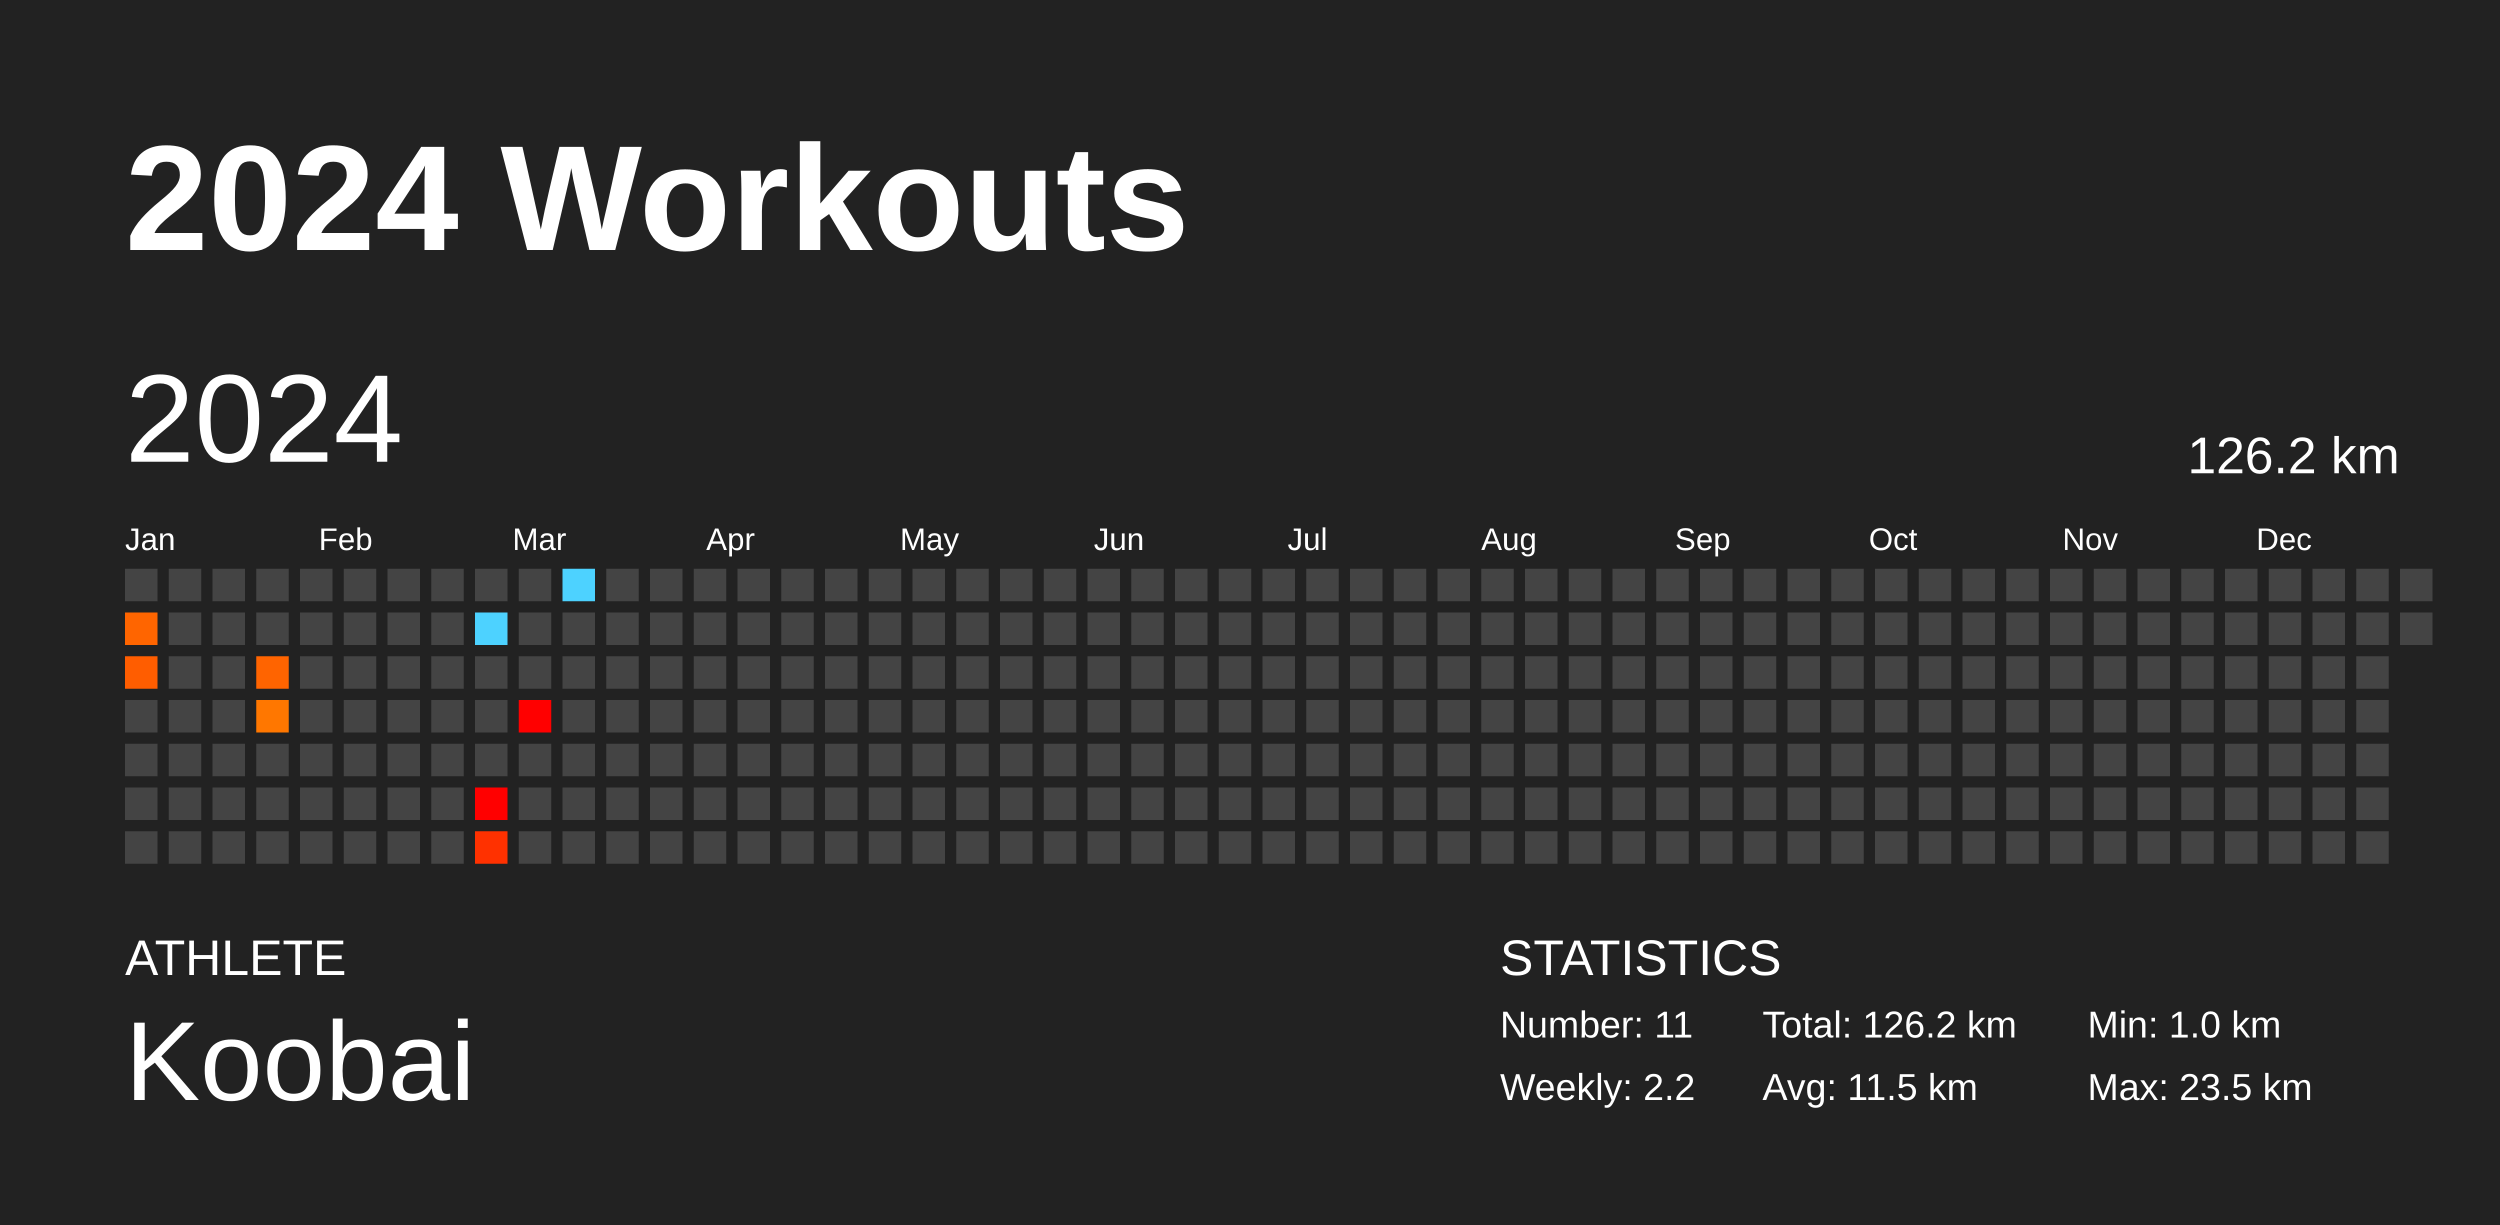
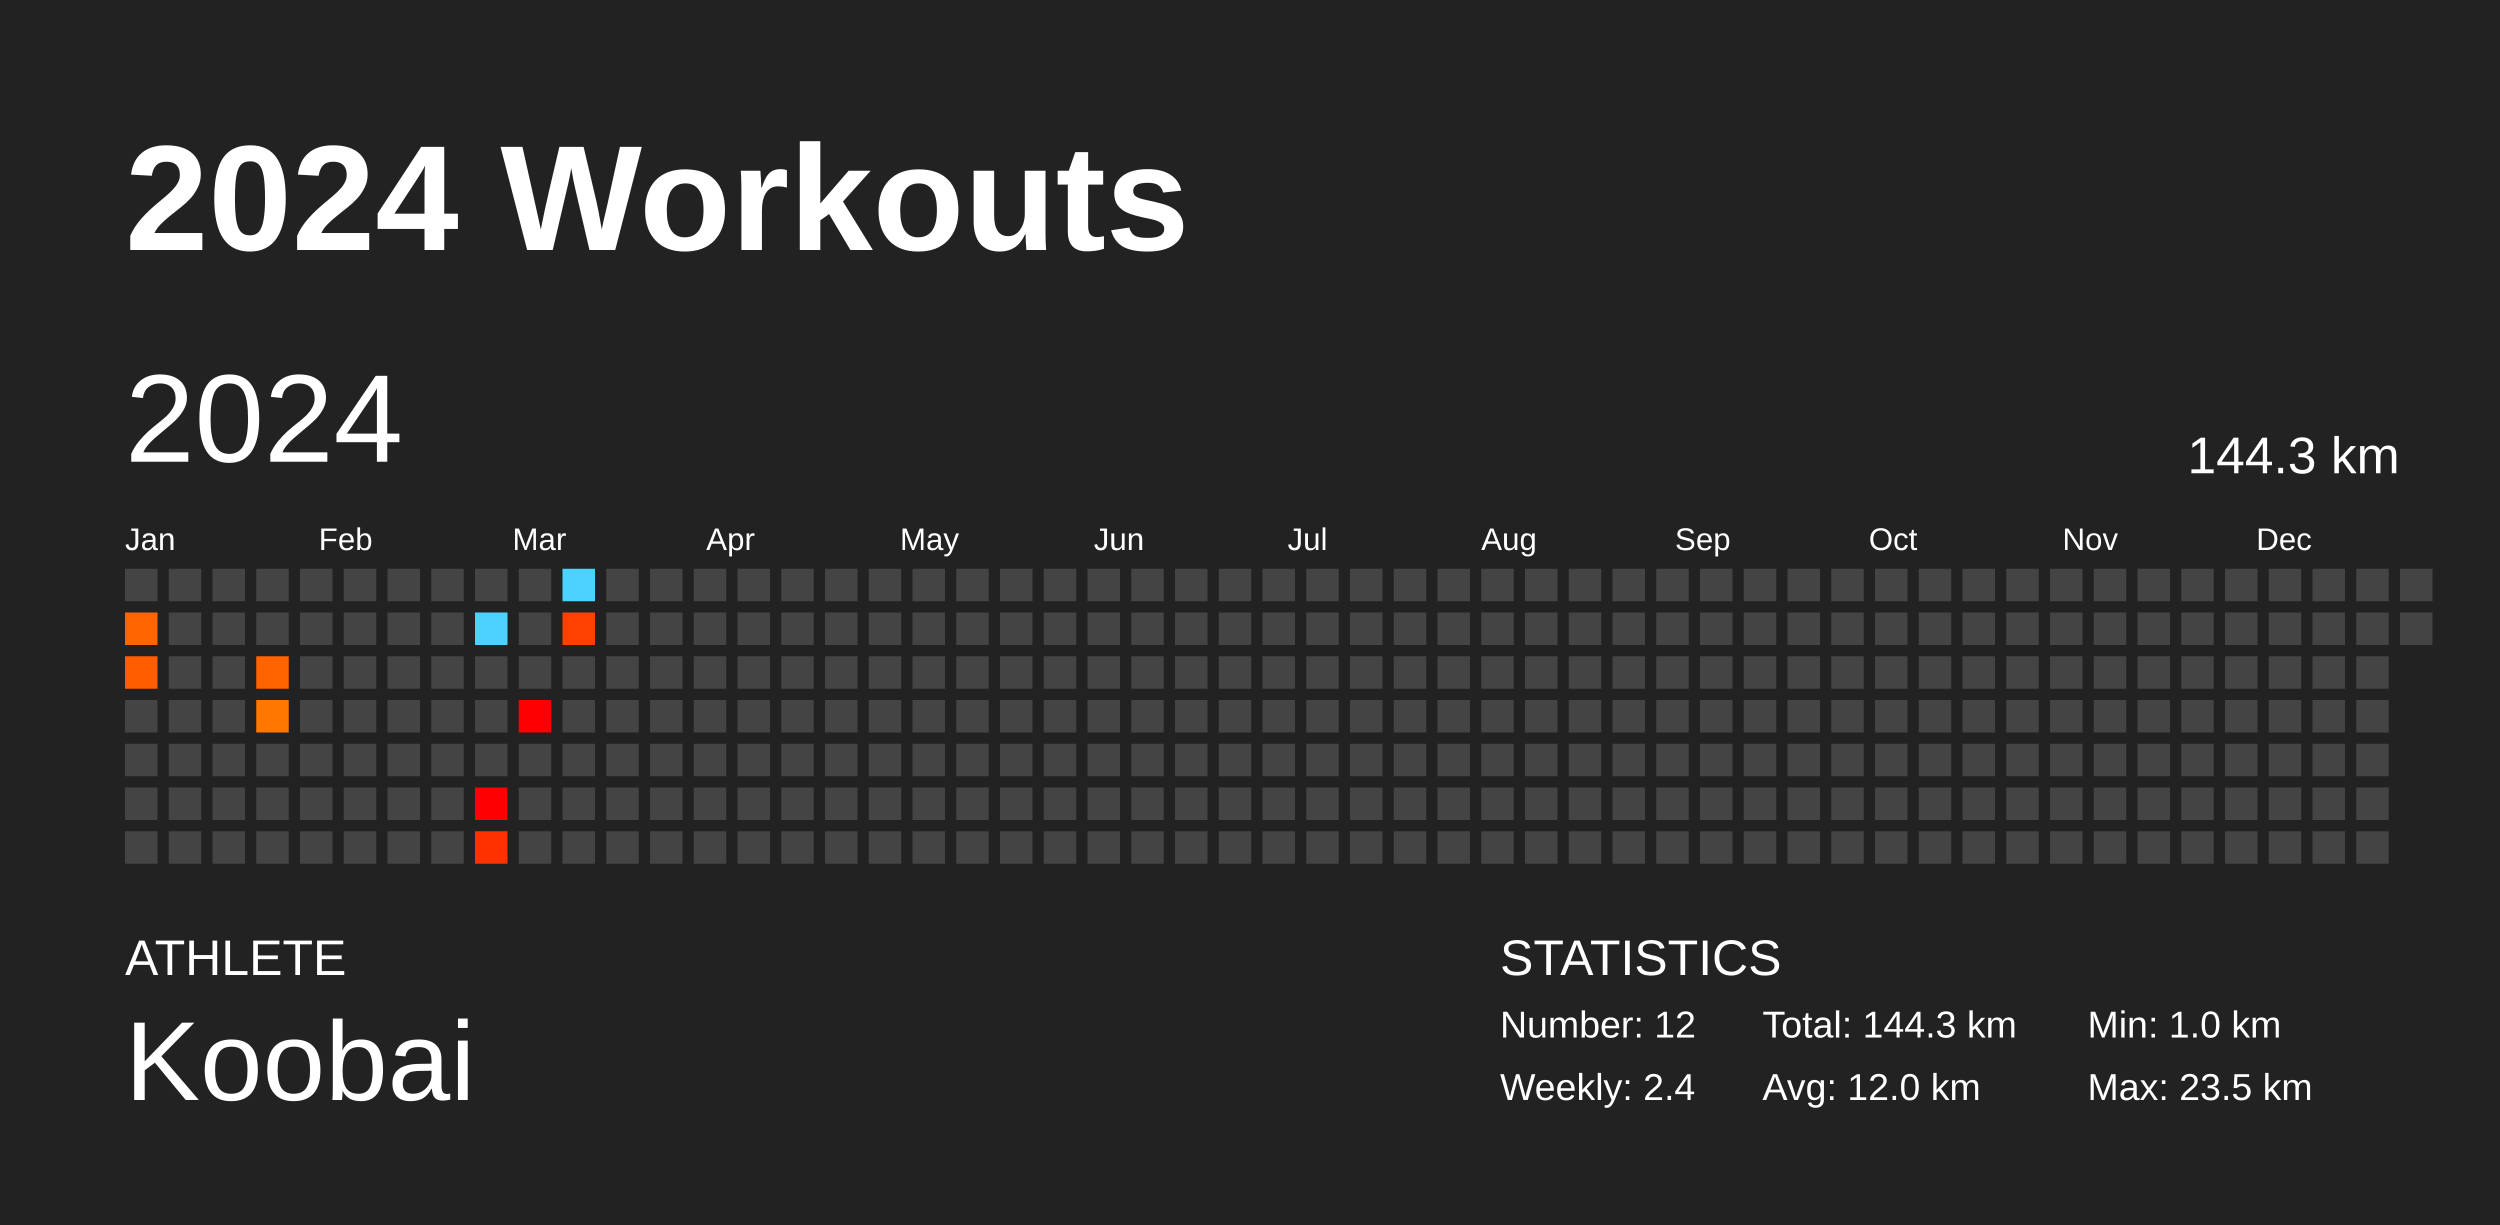
<svg xmlns="http://www.w3.org/2000/svg" baseProfile="full" height="98mm" version="1.1" viewBox="0,0,200,98" width="200mm">
  <defs />
  <rect fill="#222222" height="98" width="200" x="0" y="0" />
  <text fill="#FFFFFF" style="font-size:12px; font-family:Arial; font-weight:bold;" x="10" y="20">2024 Workouts</text>
  <text fill="#FFFFFF" style="font-size:4px; font-family:Arial" x="10" y="78">ATHLETE</text>
  <text fill="#FFFFFF" style="font-size:9px; font-family:Arial" x="10" y="88">Koobai</text>
  <text fill="#FFFFFF" style="font-size:4px; font-family:Arial" x="120" y="78">STATISTICS</text>
-   <text fill="#FFFFFF" style="font-size:3px; font-family:Arial" x="120" y="83">Number: 11</text>
-   <text fill="#FFFFFF" style="font-size:3px; font-family:Arial" x="120" y="88">Weekly: 2.2</text>
-   <text fill="#FFFFFF" style="font-size:3px; font-family:Arial" x="141" y="83">Total: 126.2 km</text>
-   <text fill="#FFFFFF" style="font-size:3px; font-family:Arial" x="141" y="88">Avg: 11.5 km</text>
+   <text fill="#FFFFFF" style="font-size:3px; font-family:Arial" x="120" y="83">Number: 12</text>
+   <text fill="#FFFFFF" style="font-size:3px; font-family:Arial" x="120" y="88">Weekly: 2.4</text>
+   <text fill="#FFFFFF" style="font-size:3px; font-family:Arial" x="141" y="83">Total: 144.3 km</text>
+   <text fill="#FFFFFF" style="font-size:3px; font-family:Arial" x="141" y="88">Avg: 12.0 km</text>
  <text fill="#FFFFFF" style="font-size:3px; font-family:Arial" x="167" y="83">Min: 1.0 km</text>
  <text fill="#FFFFFF" style="font-size:3px; font-family:Arial" x="167" y="88">Max: 23.5 km</text>
  <text dominant-baseline="hanging" fill="#FFFFFF" style="font-size:10.0px; font-family:Arial;" x="10" y="30">2024</text>
-   <text dominant-baseline="hanging" fill="#FFFFFF" style="font-size:4.125px; font-family:Arial;" x="175" y="35">126.2 km</text>
+   <text dominant-baseline="hanging" fill="#FFFFFF" style="font-size:4.125px; font-family:Arial;" x="175" y="35">144.3 km</text>
  <text fill="#FFFFFF" style="font-size:2.5px; font-family:Arial" x="10.0" y="44">Jan</text>
  <text fill="#FFFFFF" style="font-size:2.5px; font-family:Arial" x="25.5" y="44">Feb</text>
  <text fill="#FFFFFF" style="font-size:2.5px; font-family:Arial" x="41.0" y="44">Mar</text>
  <text fill="#FFFFFF" style="font-size:2.5px; font-family:Arial" x="56.5" y="44">Apr</text>
  <text fill="#FFFFFF" style="font-size:2.5px; font-family:Arial" x="72.0" y="44">May</text>
  <text fill="#FFFFFF" style="font-size:2.5px; font-family:Arial" x="87.5" y="44">Jun</text>
  <text fill="#FFFFFF" style="font-size:2.5px; font-family:Arial" x="103.0" y="44">Jul</text>
  <text fill="#FFFFFF" style="font-size:2.5px; font-family:Arial" x="118.5" y="44">Aug</text>
  <text fill="#FFFFFF" style="font-size:2.5px; font-family:Arial" x="134.0" y="44">Sep</text>
  <text fill="#FFFFFF" style="font-size:2.5px; font-family:Arial" x="149.5" y="44">Oct</text>
  <text fill="#FFFFFF" style="font-size:2.5px; font-family:Arial" x="165.0" y="44">Nov</text>
  <text fill="#FFFFFF" style="font-size:2.5px; font-family:Arial" x="180.5" y="44">Dec</text>
  <rect fill="#444444" height="2.6" width="2.6" x="10.0" y="45.5" />
  <rect fill="#ff6500" height="2.6" width="2.6" x="10.0" y="49.0" />
  <rect fill="#ff5d00" height="2.6" width="2.6" x="10.0" y="52.5" />
  <rect fill="#444444" height="2.6" width="2.6" x="10.0" y="56.0" />
  <rect fill="#444444" height="2.6" width="2.6" x="10.0" y="59.5" />
  <rect fill="#444444" height="2.6" width="2.6" x="10.0" y="63.0" />
  <rect fill="#444444" height="2.6" width="2.6" x="10.0" y="66.5" />
  <rect fill="#444444" height="2.6" width="2.6" x="13.5" y="45.5" />
  <rect fill="#444444" height="2.6" width="2.6" x="13.5" y="49.0" />
  <rect fill="#444444" height="2.6" width="2.6" x="13.5" y="52.5" />
  <rect fill="#444444" height="2.6" width="2.6" x="13.5" y="56.0" />
  <rect fill="#444444" height="2.6" width="2.6" x="13.5" y="59.5" />
  <rect fill="#444444" height="2.6" width="2.6" x="13.5" y="63.0" />
  <rect fill="#444444" height="2.6" width="2.6" x="13.5" y="66.5" />
  <rect fill="#444444" height="2.6" width="2.6" x="17.0" y="45.5" />
  <rect fill="#444444" height="2.6" width="2.6" x="17.0" y="49.0" />
  <rect fill="#444444" height="2.6" width="2.6" x="17.0" y="52.5" />
  <rect fill="#444444" height="2.6" width="2.6" x="17.0" y="56.0" />
  <rect fill="#444444" height="2.6" width="2.6" x="17.0" y="59.5" />
  <rect fill="#444444" height="2.6" width="2.6" x="17.0" y="63.0" />
  <rect fill="#444444" height="2.6" width="2.6" x="17.0" y="66.5" />
  <rect fill="#444444" height="2.6" width="2.6" x="20.5" y="45.5" />
  <rect fill="#444444" height="2.6" width="2.6" x="20.5" y="49.0" />
  <rect fill="#ff6400" height="2.6" width="2.6" x="20.5" y="52.5" />
  <rect fill="#ff7700" height="2.6" width="2.6" x="20.5" y="56.0" />
  <rect fill="#444444" height="2.6" width="2.6" x="20.5" y="59.5" />
  <rect fill="#444444" height="2.6" width="2.6" x="20.5" y="63.0" />
  <rect fill="#444444" height="2.6" width="2.6" x="20.5" y="66.5" />
  <rect fill="#444444" height="2.6" width="2.6" x="24.0" y="45.5" />
  <rect fill="#444444" height="2.6" width="2.6" x="24.0" y="49.0" />
  <rect fill="#444444" height="2.6" width="2.6" x="24.0" y="52.5" />
  <rect fill="#444444" height="2.6" width="2.6" x="24.0" y="56.0" />
  <rect fill="#444444" height="2.6" width="2.6" x="24.0" y="59.5" />
  <rect fill="#444444" height="2.6" width="2.6" x="24.0" y="63.0" />
  <rect fill="#444444" height="2.6" width="2.6" x="24.0" y="66.5" />
  <rect fill="#444444" height="2.6" width="2.6" x="27.5" y="45.5" />
  <rect fill="#444444" height="2.6" width="2.6" x="27.5" y="49.0" />
  <rect fill="#444444" height="2.6" width="2.6" x="27.5" y="52.5" />
  <rect fill="#444444" height="2.6" width="2.6" x="27.5" y="56.0" />
  <rect fill="#444444" height="2.6" width="2.6" x="27.5" y="59.5" />
  <rect fill="#444444" height="2.6" width="2.6" x="27.5" y="63.0" />
  <rect fill="#444444" height="2.6" width="2.6" x="27.5" y="66.5" />
  <rect fill="#444444" height="2.6" width="2.6" x="31.0" y="45.5" />
  <rect fill="#444444" height="2.6" width="2.6" x="31.0" y="49.0" />
  <rect fill="#444444" height="2.6" width="2.6" x="31.0" y="52.5" />
  <rect fill="#444444" height="2.6" width="2.6" x="31.0" y="56.0" />
  <rect fill="#444444" height="2.6" width="2.6" x="31.0" y="59.5" />
  <rect fill="#444444" height="2.6" width="2.6" x="31.0" y="63.0" />
  <rect fill="#444444" height="2.6" width="2.6" x="31.0" y="66.5" />
  <rect fill="#444444" height="2.6" width="2.6" x="34.5" y="45.5" />
  <rect fill="#444444" height="2.6" width="2.6" x="34.5" y="49.0" />
  <rect fill="#444444" height="2.6" width="2.6" x="34.5" y="52.5" />
  <rect fill="#444444" height="2.6" width="2.6" x="34.5" y="56.0" />
  <rect fill="#444444" height="2.6" width="2.6" x="34.5" y="59.5" />
  <rect fill="#444444" height="2.6" width="2.6" x="34.5" y="63.0" />
  <rect fill="#444444" height="2.6" width="2.6" x="34.5" y="66.5" />
  <rect fill="#444444" height="2.6" width="2.6" x="38.0" y="45.5" />
  <rect fill="#4dd2ff" height="2.6" width="2.6" x="38.0" y="49.0" />
  <rect fill="#444444" height="2.6" width="2.6" x="38.0" y="52.5" />
  <rect fill="#444444" height="2.6" width="2.6" x="38.0" y="56.0" />
  <rect fill="#444444" height="2.6" width="2.6" x="38.0" y="59.5" />
  <rect fill="red" height="2.6" width="2.6" x="38.0" y="63.0" />
  <rect fill="#ff3100" height="2.6" width="2.6" x="38.0" y="66.5" />
  <rect fill="#444444" height="2.6" width="2.6" x="41.5" y="45.5" />
  <rect fill="#444444" height="2.6" width="2.6" x="41.5" y="49.0" />
  <rect fill="#444444" height="2.6" width="2.6" x="41.5" y="52.5" />
  <rect fill="red" height="2.6" width="2.6" x="41.5" y="56.0" />
  <rect fill="#444444" height="2.6" width="2.6" x="41.5" y="59.5" />
  <rect fill="#444444" height="2.6" width="2.6" x="41.5" y="63.0" />
  <rect fill="#444444" height="2.6" width="2.6" x="41.5" y="66.5" />
  <rect fill="#4dd2ff" height="2.6" width="2.6" x="45.0" y="45.5" />
-   <rect fill="#444444" height="2.6" width="2.6" x="45.0" y="49.0" />
+   <rect fill="#ff4000" height="2.6" width="2.6" x="45.0" y="49.0" />
  <rect fill="#444444" height="2.6" width="2.6" x="45.0" y="52.5" />
  <rect fill="#444444" height="2.6" width="2.6" x="45.0" y="56.0" />
  <rect fill="#444444" height="2.6" width="2.6" x="45.0" y="59.5" />
  <rect fill="#444444" height="2.6" width="2.6" x="45.0" y="63.0" />
  <rect fill="#444444" height="2.6" width="2.6" x="45.0" y="66.5" />
  <rect fill="#444444" height="2.6" width="2.6" x="48.5" y="45.5" />
  <rect fill="#444444" height="2.6" width="2.6" x="48.5" y="49.0" />
  <rect fill="#444444" height="2.6" width="2.6" x="48.5" y="52.5" />
  <rect fill="#444444" height="2.6" width="2.6" x="48.5" y="56.0" />
  <rect fill="#444444" height="2.6" width="2.6" x="48.5" y="59.5" />
  <rect fill="#444444" height="2.6" width="2.6" x="48.5" y="63.0" />
  <rect fill="#444444" height="2.6" width="2.6" x="48.5" y="66.5" />
  <rect fill="#444444" height="2.6" width="2.6" x="52.0" y="45.5" />
  <rect fill="#444444" height="2.6" width="2.6" x="52.0" y="49.0" />
  <rect fill="#444444" height="2.6" width="2.6" x="52.0" y="52.5" />
  <rect fill="#444444" height="2.6" width="2.6" x="52.0" y="56.0" />
  <rect fill="#444444" height="2.6" width="2.6" x="52.0" y="59.5" />
  <rect fill="#444444" height="2.6" width="2.6" x="52.0" y="63.0" />
  <rect fill="#444444" height="2.6" width="2.6" x="52.0" y="66.5" />
  <rect fill="#444444" height="2.6" width="2.6" x="55.5" y="45.5" />
  <rect fill="#444444" height="2.6" width="2.6" x="55.5" y="49.0" />
  <rect fill="#444444" height="2.6" width="2.6" x="55.5" y="52.5" />
  <rect fill="#444444" height="2.6" width="2.6" x="55.5" y="56.0" />
  <rect fill="#444444" height="2.6" width="2.6" x="55.5" y="59.5" />
  <rect fill="#444444" height="2.6" width="2.6" x="55.5" y="63.0" />
  <rect fill="#444444" height="2.6" width="2.6" x="55.5" y="66.5" />
  <rect fill="#444444" height="2.6" width="2.6" x="59.0" y="45.5" />
  <rect fill="#444444" height="2.6" width="2.6" x="59.0" y="49.0" />
  <rect fill="#444444" height="2.6" width="2.6" x="59.0" y="52.5" />
  <rect fill="#444444" height="2.6" width="2.6" x="59.0" y="56.0" />
  <rect fill="#444444" height="2.6" width="2.6" x="59.0" y="59.5" />
  <rect fill="#444444" height="2.6" width="2.6" x="59.0" y="63.0" />
  <rect fill="#444444" height="2.6" width="2.6" x="59.0" y="66.5" />
  <rect fill="#444444" height="2.6" width="2.6" x="62.5" y="45.5" />
  <rect fill="#444444" height="2.6" width="2.6" x="62.5" y="49.0" />
  <rect fill="#444444" height="2.6" width="2.6" x="62.5" y="52.5" />
  <rect fill="#444444" height="2.6" width="2.6" x="62.5" y="56.0" />
  <rect fill="#444444" height="2.6" width="2.6" x="62.5" y="59.5" />
  <rect fill="#444444" height="2.6" width="2.6" x="62.5" y="63.0" />
  <rect fill="#444444" height="2.6" width="2.6" x="62.5" y="66.5" />
  <rect fill="#444444" height="2.6" width="2.6" x="66.0" y="45.5" />
  <rect fill="#444444" height="2.6" width="2.6" x="66.0" y="49.0" />
  <rect fill="#444444" height="2.6" width="2.6" x="66.0" y="52.5" />
  <rect fill="#444444" height="2.6" width="2.6" x="66.0" y="56.0" />
  <rect fill="#444444" height="2.6" width="2.6" x="66.0" y="59.5" />
  <rect fill="#444444" height="2.6" width="2.6" x="66.0" y="63.0" />
  <rect fill="#444444" height="2.6" width="2.6" x="66.0" y="66.5" />
  <rect fill="#444444" height="2.6" width="2.6" x="69.5" y="45.5" />
  <rect fill="#444444" height="2.6" width="2.6" x="69.5" y="49.0" />
  <rect fill="#444444" height="2.6" width="2.6" x="69.5" y="52.5" />
  <rect fill="#444444" height="2.6" width="2.6" x="69.5" y="56.0" />
  <rect fill="#444444" height="2.6" width="2.6" x="69.5" y="59.5" />
  <rect fill="#444444" height="2.6" width="2.6" x="69.5" y="63.0" />
  <rect fill="#444444" height="2.6" width="2.6" x="69.5" y="66.5" />
  <rect fill="#444444" height="2.6" width="2.6" x="73.0" y="45.5" />
  <rect fill="#444444" height="2.6" width="2.6" x="73.0" y="49.0" />
  <rect fill="#444444" height="2.6" width="2.6" x="73.0" y="52.5" />
  <rect fill="#444444" height="2.6" width="2.6" x="73.0" y="56.0" />
  <rect fill="#444444" height="2.6" width="2.6" x="73.0" y="59.5" />
  <rect fill="#444444" height="2.6" width="2.6" x="73.0" y="63.0" />
  <rect fill="#444444" height="2.6" width="2.6" x="73.0" y="66.5" />
  <rect fill="#444444" height="2.6" width="2.6" x="76.5" y="45.5" />
  <rect fill="#444444" height="2.6" width="2.6" x="76.5" y="49.0" />
  <rect fill="#444444" height="2.6" width="2.6" x="76.5" y="52.5" />
  <rect fill="#444444" height="2.6" width="2.6" x="76.5" y="56.0" />
  <rect fill="#444444" height="2.6" width="2.6" x="76.5" y="59.5" />
  <rect fill="#444444" height="2.6" width="2.6" x="76.5" y="63.0" />
  <rect fill="#444444" height="2.6" width="2.6" x="76.5" y="66.5" />
  <rect fill="#444444" height="2.6" width="2.6" x="80.0" y="45.5" />
  <rect fill="#444444" height="2.6" width="2.6" x="80.0" y="49.0" />
  <rect fill="#444444" height="2.6" width="2.6" x="80.0" y="52.5" />
  <rect fill="#444444" height="2.6" width="2.6" x="80.0" y="56.0" />
  <rect fill="#444444" height="2.6" width="2.6" x="80.0" y="59.5" />
  <rect fill="#444444" height="2.6" width="2.6" x="80.0" y="63.0" />
  <rect fill="#444444" height="2.6" width="2.6" x="80.0" y="66.5" />
  <rect fill="#444444" height="2.6" width="2.6" x="83.5" y="45.5" />
  <rect fill="#444444" height="2.6" width="2.6" x="83.5" y="49.0" />
  <rect fill="#444444" height="2.6" width="2.6" x="83.5" y="52.5" />
  <rect fill="#444444" height="2.6" width="2.6" x="83.5" y="56.0" />
  <rect fill="#444444" height="2.6" width="2.6" x="83.5" y="59.5" />
  <rect fill="#444444" height="2.6" width="2.6" x="83.5" y="63.0" />
  <rect fill="#444444" height="2.6" width="2.6" x="83.5" y="66.5" />
  <rect fill="#444444" height="2.6" width="2.6" x="87.0" y="45.5" />
  <rect fill="#444444" height="2.6" width="2.6" x="87.0" y="49.0" />
  <rect fill="#444444" height="2.6" width="2.6" x="87.0" y="52.5" />
  <rect fill="#444444" height="2.6" width="2.6" x="87.0" y="56.0" />
  <rect fill="#444444" height="2.6" width="2.6" x="87.0" y="59.5" />
  <rect fill="#444444" height="2.6" width="2.6" x="87.0" y="63.0" />
  <rect fill="#444444" height="2.6" width="2.6" x="87.0" y="66.5" />
  <rect fill="#444444" height="2.6" width="2.6" x="90.5" y="45.5" />
  <rect fill="#444444" height="2.6" width="2.6" x="90.5" y="49.0" />
  <rect fill="#444444" height="2.6" width="2.6" x="90.5" y="52.5" />
  <rect fill="#444444" height="2.6" width="2.6" x="90.5" y="56.0" />
  <rect fill="#444444" height="2.6" width="2.6" x="90.5" y="59.5" />
  <rect fill="#444444" height="2.6" width="2.6" x="90.5" y="63.0" />
  <rect fill="#444444" height="2.6" width="2.6" x="90.5" y="66.5" />
  <rect fill="#444444" height="2.6" width="2.6" x="94.0" y="45.5" />
  <rect fill="#444444" height="2.6" width="2.6" x="94.0" y="49.0" />
  <rect fill="#444444" height="2.6" width="2.6" x="94.0" y="52.5" />
  <rect fill="#444444" height="2.6" width="2.6" x="94.0" y="56.0" />
  <rect fill="#444444" height="2.6" width="2.6" x="94.0" y="59.5" />
  <rect fill="#444444" height="2.6" width="2.6" x="94.0" y="63.0" />
  <rect fill="#444444" height="2.6" width="2.6" x="94.0" y="66.5" />
  <rect fill="#444444" height="2.6" width="2.6" x="97.5" y="45.5" />
  <rect fill="#444444" height="2.6" width="2.6" x="97.5" y="49.0" />
  <rect fill="#444444" height="2.6" width="2.6" x="97.5" y="52.5" />
  <rect fill="#444444" height="2.6" width="2.6" x="97.5" y="56.0" />
  <rect fill="#444444" height="2.6" width="2.6" x="97.5" y="59.5" />
  <rect fill="#444444" height="2.6" width="2.6" x="97.5" y="63.0" />
  <rect fill="#444444" height="2.6" width="2.6" x="97.5" y="66.5" />
  <rect fill="#444444" height="2.6" width="2.6" x="101.0" y="45.5" />
  <rect fill="#444444" height="2.6" width="2.6" x="101.0" y="49.0" />
  <rect fill="#444444" height="2.6" width="2.6" x="101.0" y="52.5" />
  <rect fill="#444444" height="2.6" width="2.6" x="101.0" y="56.0" />
  <rect fill="#444444" height="2.6" width="2.6" x="101.0" y="59.5" />
  <rect fill="#444444" height="2.6" width="2.6" x="101.0" y="63.0" />
  <rect fill="#444444" height="2.6" width="2.6" x="101.0" y="66.5" />
  <rect fill="#444444" height="2.6" width="2.6" x="104.5" y="45.5" />
  <rect fill="#444444" height="2.6" width="2.6" x="104.5" y="49.0" />
  <rect fill="#444444" height="2.6" width="2.6" x="104.5" y="52.5" />
  <rect fill="#444444" height="2.6" width="2.6" x="104.5" y="56.0" />
  <rect fill="#444444" height="2.6" width="2.6" x="104.5" y="59.5" />
  <rect fill="#444444" height="2.6" width="2.6" x="104.5" y="63.0" />
  <rect fill="#444444" height="2.6" width="2.6" x="104.5" y="66.5" />
  <rect fill="#444444" height="2.6" width="2.6" x="108.0" y="45.5" />
  <rect fill="#444444" height="2.6" width="2.6" x="108.0" y="49.0" />
  <rect fill="#444444" height="2.6" width="2.6" x="108.0" y="52.5" />
  <rect fill="#444444" height="2.6" width="2.6" x="108.0" y="56.0" />
  <rect fill="#444444" height="2.6" width="2.6" x="108.0" y="59.5" />
  <rect fill="#444444" height="2.6" width="2.6" x="108.0" y="63.0" />
  <rect fill="#444444" height="2.6" width="2.6" x="108.0" y="66.5" />
  <rect fill="#444444" height="2.6" width="2.6" x="111.5" y="45.5" />
  <rect fill="#444444" height="2.6" width="2.6" x="111.5" y="49.0" />
  <rect fill="#444444" height="2.6" width="2.6" x="111.5" y="52.5" />
  <rect fill="#444444" height="2.6" width="2.6" x="111.5" y="56.0" />
  <rect fill="#444444" height="2.6" width="2.6" x="111.5" y="59.5" />
  <rect fill="#444444" height="2.6" width="2.6" x="111.5" y="63.0" />
  <rect fill="#444444" height="2.6" width="2.6" x="111.5" y="66.5" />
  <rect fill="#444444" height="2.6" width="2.6" x="115.0" y="45.5" />
  <rect fill="#444444" height="2.6" width="2.6" x="115.0" y="49.0" />
  <rect fill="#444444" height="2.6" width="2.6" x="115.0" y="52.5" />
  <rect fill="#444444" height="2.6" width="2.6" x="115.0" y="56.0" />
  <rect fill="#444444" height="2.6" width="2.6" x="115.0" y="59.5" />
  <rect fill="#444444" height="2.6" width="2.6" x="115.0" y="63.0" />
  <rect fill="#444444" height="2.6" width="2.6" x="115.0" y="66.5" />
  <rect fill="#444444" height="2.6" width="2.6" x="118.5" y="45.5" />
  <rect fill="#444444" height="2.6" width="2.6" x="118.5" y="49.0" />
  <rect fill="#444444" height="2.6" width="2.6" x="118.5" y="52.5" />
  <rect fill="#444444" height="2.6" width="2.6" x="118.5" y="56.0" />
  <rect fill="#444444" height="2.6" width="2.6" x="118.5" y="59.5" />
  <rect fill="#444444" height="2.6" width="2.6" x="118.5" y="63.0" />
  <rect fill="#444444" height="2.6" width="2.6" x="118.5" y="66.5" />
  <rect fill="#444444" height="2.6" width="2.6" x="122.0" y="45.5" />
  <rect fill="#444444" height="2.6" width="2.6" x="122.0" y="49.0" />
  <rect fill="#444444" height="2.6" width="2.6" x="122.0" y="52.5" />
  <rect fill="#444444" height="2.6" width="2.6" x="122.0" y="56.0" />
  <rect fill="#444444" height="2.6" width="2.6" x="122.0" y="59.5" />
  <rect fill="#444444" height="2.6" width="2.6" x="122.0" y="63.0" />
  <rect fill="#444444" height="2.6" width="2.6" x="122.0" y="66.5" />
  <rect fill="#444444" height="2.6" width="2.6" x="125.5" y="45.5" />
  <rect fill="#444444" height="2.6" width="2.6" x="125.5" y="49.0" />
  <rect fill="#444444" height="2.6" width="2.6" x="125.5" y="52.5" />
  <rect fill="#444444" height="2.6" width="2.6" x="125.5" y="56.0" />
  <rect fill="#444444" height="2.6" width="2.6" x="125.5" y="59.5" />
  <rect fill="#444444" height="2.6" width="2.6" x="125.5" y="63.0" />
  <rect fill="#444444" height="2.6" width="2.6" x="125.5" y="66.5" />
  <rect fill="#444444" height="2.6" width="2.6" x="129.0" y="45.5" />
  <rect fill="#444444" height="2.6" width="2.6" x="129.0" y="49.0" />
  <rect fill="#444444" height="2.6" width="2.6" x="129.0" y="52.5" />
  <rect fill="#444444" height="2.6" width="2.6" x="129.0" y="56.0" />
  <rect fill="#444444" height="2.6" width="2.6" x="129.0" y="59.5" />
  <rect fill="#444444" height="2.6" width="2.6" x="129.0" y="63.0" />
  <rect fill="#444444" height="2.6" width="2.6" x="129.0" y="66.5" />
  <rect fill="#444444" height="2.6" width="2.6" x="132.5" y="45.5" />
  <rect fill="#444444" height="2.6" width="2.6" x="132.5" y="49.0" />
  <rect fill="#444444" height="2.6" width="2.6" x="132.5" y="52.5" />
  <rect fill="#444444" height="2.6" width="2.6" x="132.5" y="56.0" />
  <rect fill="#444444" height="2.6" width="2.6" x="132.5" y="59.5" />
  <rect fill="#444444" height="2.6" width="2.6" x="132.5" y="63.0" />
  <rect fill="#444444" height="2.6" width="2.6" x="132.5" y="66.5" />
  <rect fill="#444444" height="2.6" width="2.6" x="136.0" y="45.5" />
  <rect fill="#444444" height="2.6" width="2.6" x="136.0" y="49.0" />
  <rect fill="#444444" height="2.6" width="2.6" x="136.0" y="52.5" />
  <rect fill="#444444" height="2.6" width="2.6" x="136.0" y="56.0" />
  <rect fill="#444444" height="2.6" width="2.6" x="136.0" y="59.5" />
  <rect fill="#444444" height="2.6" width="2.6" x="136.0" y="63.0" />
  <rect fill="#444444" height="2.6" width="2.6" x="136.0" y="66.5" />
  <rect fill="#444444" height="2.6" width="2.6" x="139.5" y="45.5" />
  <rect fill="#444444" height="2.6" width="2.6" x="139.5" y="49.0" />
  <rect fill="#444444" height="2.6" width="2.6" x="139.5" y="52.5" />
  <rect fill="#444444" height="2.6" width="2.6" x="139.5" y="56.0" />
  <rect fill="#444444" height="2.6" width="2.6" x="139.5" y="59.5" />
  <rect fill="#444444" height="2.6" width="2.6" x="139.5" y="63.0" />
  <rect fill="#444444" height="2.6" width="2.6" x="139.5" y="66.5" />
  <rect fill="#444444" height="2.6" width="2.6" x="143.0" y="45.5" />
  <rect fill="#444444" height="2.6" width="2.6" x="143.0" y="49.0" />
  <rect fill="#444444" height="2.6" width="2.6" x="143.0" y="52.5" />
  <rect fill="#444444" height="2.6" width="2.6" x="143.0" y="56.0" />
  <rect fill="#444444" height="2.6" width="2.6" x="143.0" y="59.5" />
  <rect fill="#444444" height="2.6" width="2.6" x="143.0" y="63.0" />
  <rect fill="#444444" height="2.6" width="2.6" x="143.0" y="66.5" />
  <rect fill="#444444" height="2.6" width="2.6" x="146.5" y="45.5" />
  <rect fill="#444444" height="2.6" width="2.6" x="146.5" y="49.0" />
  <rect fill="#444444" height="2.6" width="2.6" x="146.5" y="52.5" />
  <rect fill="#444444" height="2.6" width="2.6" x="146.5" y="56.0" />
  <rect fill="#444444" height="2.6" width="2.6" x="146.5" y="59.5" />
  <rect fill="#444444" height="2.6" width="2.6" x="146.5" y="63.0" />
  <rect fill="#444444" height="2.6" width="2.6" x="146.5" y="66.5" />
  <rect fill="#444444" height="2.6" width="2.6" x="150.0" y="45.5" />
  <rect fill="#444444" height="2.6" width="2.6" x="150.0" y="49.0" />
  <rect fill="#444444" height="2.6" width="2.6" x="150.0" y="52.5" />
  <rect fill="#444444" height="2.6" width="2.6" x="150.0" y="56.0" />
  <rect fill="#444444" height="2.6" width="2.6" x="150.0" y="59.5" />
  <rect fill="#444444" height="2.6" width="2.6" x="150.0" y="63.0" />
  <rect fill="#444444" height="2.6" width="2.6" x="150.0" y="66.5" />
  <rect fill="#444444" height="2.6" width="2.6" x="153.5" y="45.5" />
  <rect fill="#444444" height="2.6" width="2.6" x="153.5" y="49.0" />
  <rect fill="#444444" height="2.6" width="2.6" x="153.5" y="52.5" />
  <rect fill="#444444" height="2.6" width="2.6" x="153.5" y="56.0" />
  <rect fill="#444444" height="2.6" width="2.6" x="153.5" y="59.5" />
  <rect fill="#444444" height="2.6" width="2.6" x="153.5" y="63.0" />
  <rect fill="#444444" height="2.6" width="2.6" x="153.5" y="66.5" />
  <rect fill="#444444" height="2.6" width="2.6" x="157.0" y="45.5" />
  <rect fill="#444444" height="2.6" width="2.6" x="157.0" y="49.0" />
  <rect fill="#444444" height="2.6" width="2.6" x="157.0" y="52.5" />
  <rect fill="#444444" height="2.6" width="2.6" x="157.0" y="56.0" />
  <rect fill="#444444" height="2.6" width="2.6" x="157.0" y="59.5" />
  <rect fill="#444444" height="2.6" width="2.6" x="157.0" y="63.0" />
  <rect fill="#444444" height="2.6" width="2.6" x="157.0" y="66.5" />
  <rect fill="#444444" height="2.6" width="2.6" x="160.5" y="45.5" />
  <rect fill="#444444" height="2.6" width="2.6" x="160.5" y="49.0" />
  <rect fill="#444444" height="2.6" width="2.6" x="160.5" y="52.5" />
  <rect fill="#444444" height="2.6" width="2.6" x="160.5" y="56.0" />
  <rect fill="#444444" height="2.6" width="2.6" x="160.5" y="59.5" />
  <rect fill="#444444" height="2.6" width="2.6" x="160.5" y="63.0" />
  <rect fill="#444444" height="2.6" width="2.6" x="160.5" y="66.5" />
  <rect fill="#444444" height="2.6" width="2.6" x="164.0" y="45.5" />
  <rect fill="#444444" height="2.6" width="2.6" x="164.0" y="49.0" />
  <rect fill="#444444" height="2.6" width="2.6" x="164.0" y="52.5" />
  <rect fill="#444444" height="2.6" width="2.6" x="164.0" y="56.0" />
  <rect fill="#444444" height="2.6" width="2.6" x="164.0" y="59.5" />
  <rect fill="#444444" height="2.6" width="2.6" x="164.0" y="63.0" />
  <rect fill="#444444" height="2.6" width="2.6" x="164.0" y="66.5" />
  <rect fill="#444444" height="2.6" width="2.6" x="167.5" y="45.5" />
  <rect fill="#444444" height="2.6" width="2.6" x="167.5" y="49.0" />
  <rect fill="#444444" height="2.6" width="2.6" x="167.5" y="52.5" />
  <rect fill="#444444" height="2.6" width="2.6" x="167.5" y="56.0" />
  <rect fill="#444444" height="2.6" width="2.6" x="167.5" y="59.5" />
  <rect fill="#444444" height="2.6" width="2.6" x="167.5" y="63.0" />
  <rect fill="#444444" height="2.6" width="2.6" x="167.5" y="66.5" />
  <rect fill="#444444" height="2.6" width="2.6" x="171.0" y="45.5" />
  <rect fill="#444444" height="2.6" width="2.6" x="171.0" y="49.0" />
  <rect fill="#444444" height="2.6" width="2.6" x="171.0" y="52.5" />
  <rect fill="#444444" height="2.6" width="2.6" x="171.0" y="56.0" />
  <rect fill="#444444" height="2.6" width="2.6" x="171.0" y="59.5" />
  <rect fill="#444444" height="2.6" width="2.6" x="171.0" y="63.0" />
  <rect fill="#444444" height="2.6" width="2.6" x="171.0" y="66.5" />
  <rect fill="#444444" height="2.6" width="2.6" x="174.5" y="45.5" />
  <rect fill="#444444" height="2.6" width="2.6" x="174.5" y="49.0" />
  <rect fill="#444444" height="2.6" width="2.6" x="174.5" y="52.5" />
  <rect fill="#444444" height="2.6" width="2.6" x="174.5" y="56.0" />
  <rect fill="#444444" height="2.6" width="2.6" x="174.5" y="59.5" />
  <rect fill="#444444" height="2.6" width="2.6" x="174.5" y="63.0" />
  <rect fill="#444444" height="2.6" width="2.6" x="174.5" y="66.5" />
  <rect fill="#444444" height="2.6" width="2.6" x="178.0" y="45.5" />
  <rect fill="#444444" height="2.6" width="2.6" x="178.0" y="49.0" />
  <rect fill="#444444" height="2.6" width="2.6" x="178.0" y="52.5" />
  <rect fill="#444444" height="2.6" width="2.6" x="178.0" y="56.0" />
  <rect fill="#444444" height="2.6" width="2.6" x="178.0" y="59.5" />
  <rect fill="#444444" height="2.6" width="2.6" x="178.0" y="63.0" />
  <rect fill="#444444" height="2.6" width="2.6" x="178.0" y="66.5" />
  <rect fill="#444444" height="2.6" width="2.6" x="181.5" y="45.5" />
  <rect fill="#444444" height="2.6" width="2.6" x="181.5" y="49.0" />
  <rect fill="#444444" height="2.6" width="2.6" x="181.5" y="52.5" />
  <rect fill="#444444" height="2.6" width="2.6" x="181.5" y="56.0" />
  <rect fill="#444444" height="2.6" width="2.6" x="181.5" y="59.5" />
  <rect fill="#444444" height="2.6" width="2.6" x="181.5" y="63.0" />
  <rect fill="#444444" height="2.6" width="2.6" x="181.5" y="66.5" />
  <rect fill="#444444" height="2.6" width="2.6" x="185.0" y="45.5" />
  <rect fill="#444444" height="2.6" width="2.6" x="185.0" y="49.0" />
  <rect fill="#444444" height="2.6" width="2.6" x="185.0" y="52.5" />
  <rect fill="#444444" height="2.6" width="2.6" x="185.0" y="56.0" />
  <rect fill="#444444" height="2.6" width="2.6" x="185.0" y="59.5" />
  <rect fill="#444444" height="2.6" width="2.6" x="185.0" y="63.0" />
  <rect fill="#444444" height="2.6" width="2.6" x="185.0" y="66.5" />
  <rect fill="#444444" height="2.6" width="2.6" x="188.5" y="45.5" />
  <rect fill="#444444" height="2.6" width="2.6" x="188.5" y="49.0" />
  <rect fill="#444444" height="2.6" width="2.6" x="188.5" y="52.5" />
  <rect fill="#444444" height="2.6" width="2.6" x="188.5" y="56.0" />
  <rect fill="#444444" height="2.6" width="2.6" x="188.5" y="59.5" />
  <rect fill="#444444" height="2.6" width="2.6" x="188.5" y="63.0" />
  <rect fill="#444444" height="2.6" width="2.6" x="188.5" y="66.5" />
  <rect fill="#444444" height="2.6" width="2.6" x="192.0" y="45.5" />
  <rect fill="#444444" height="2.6" width="2.6" x="192.0" y="49.0" />
</svg>
